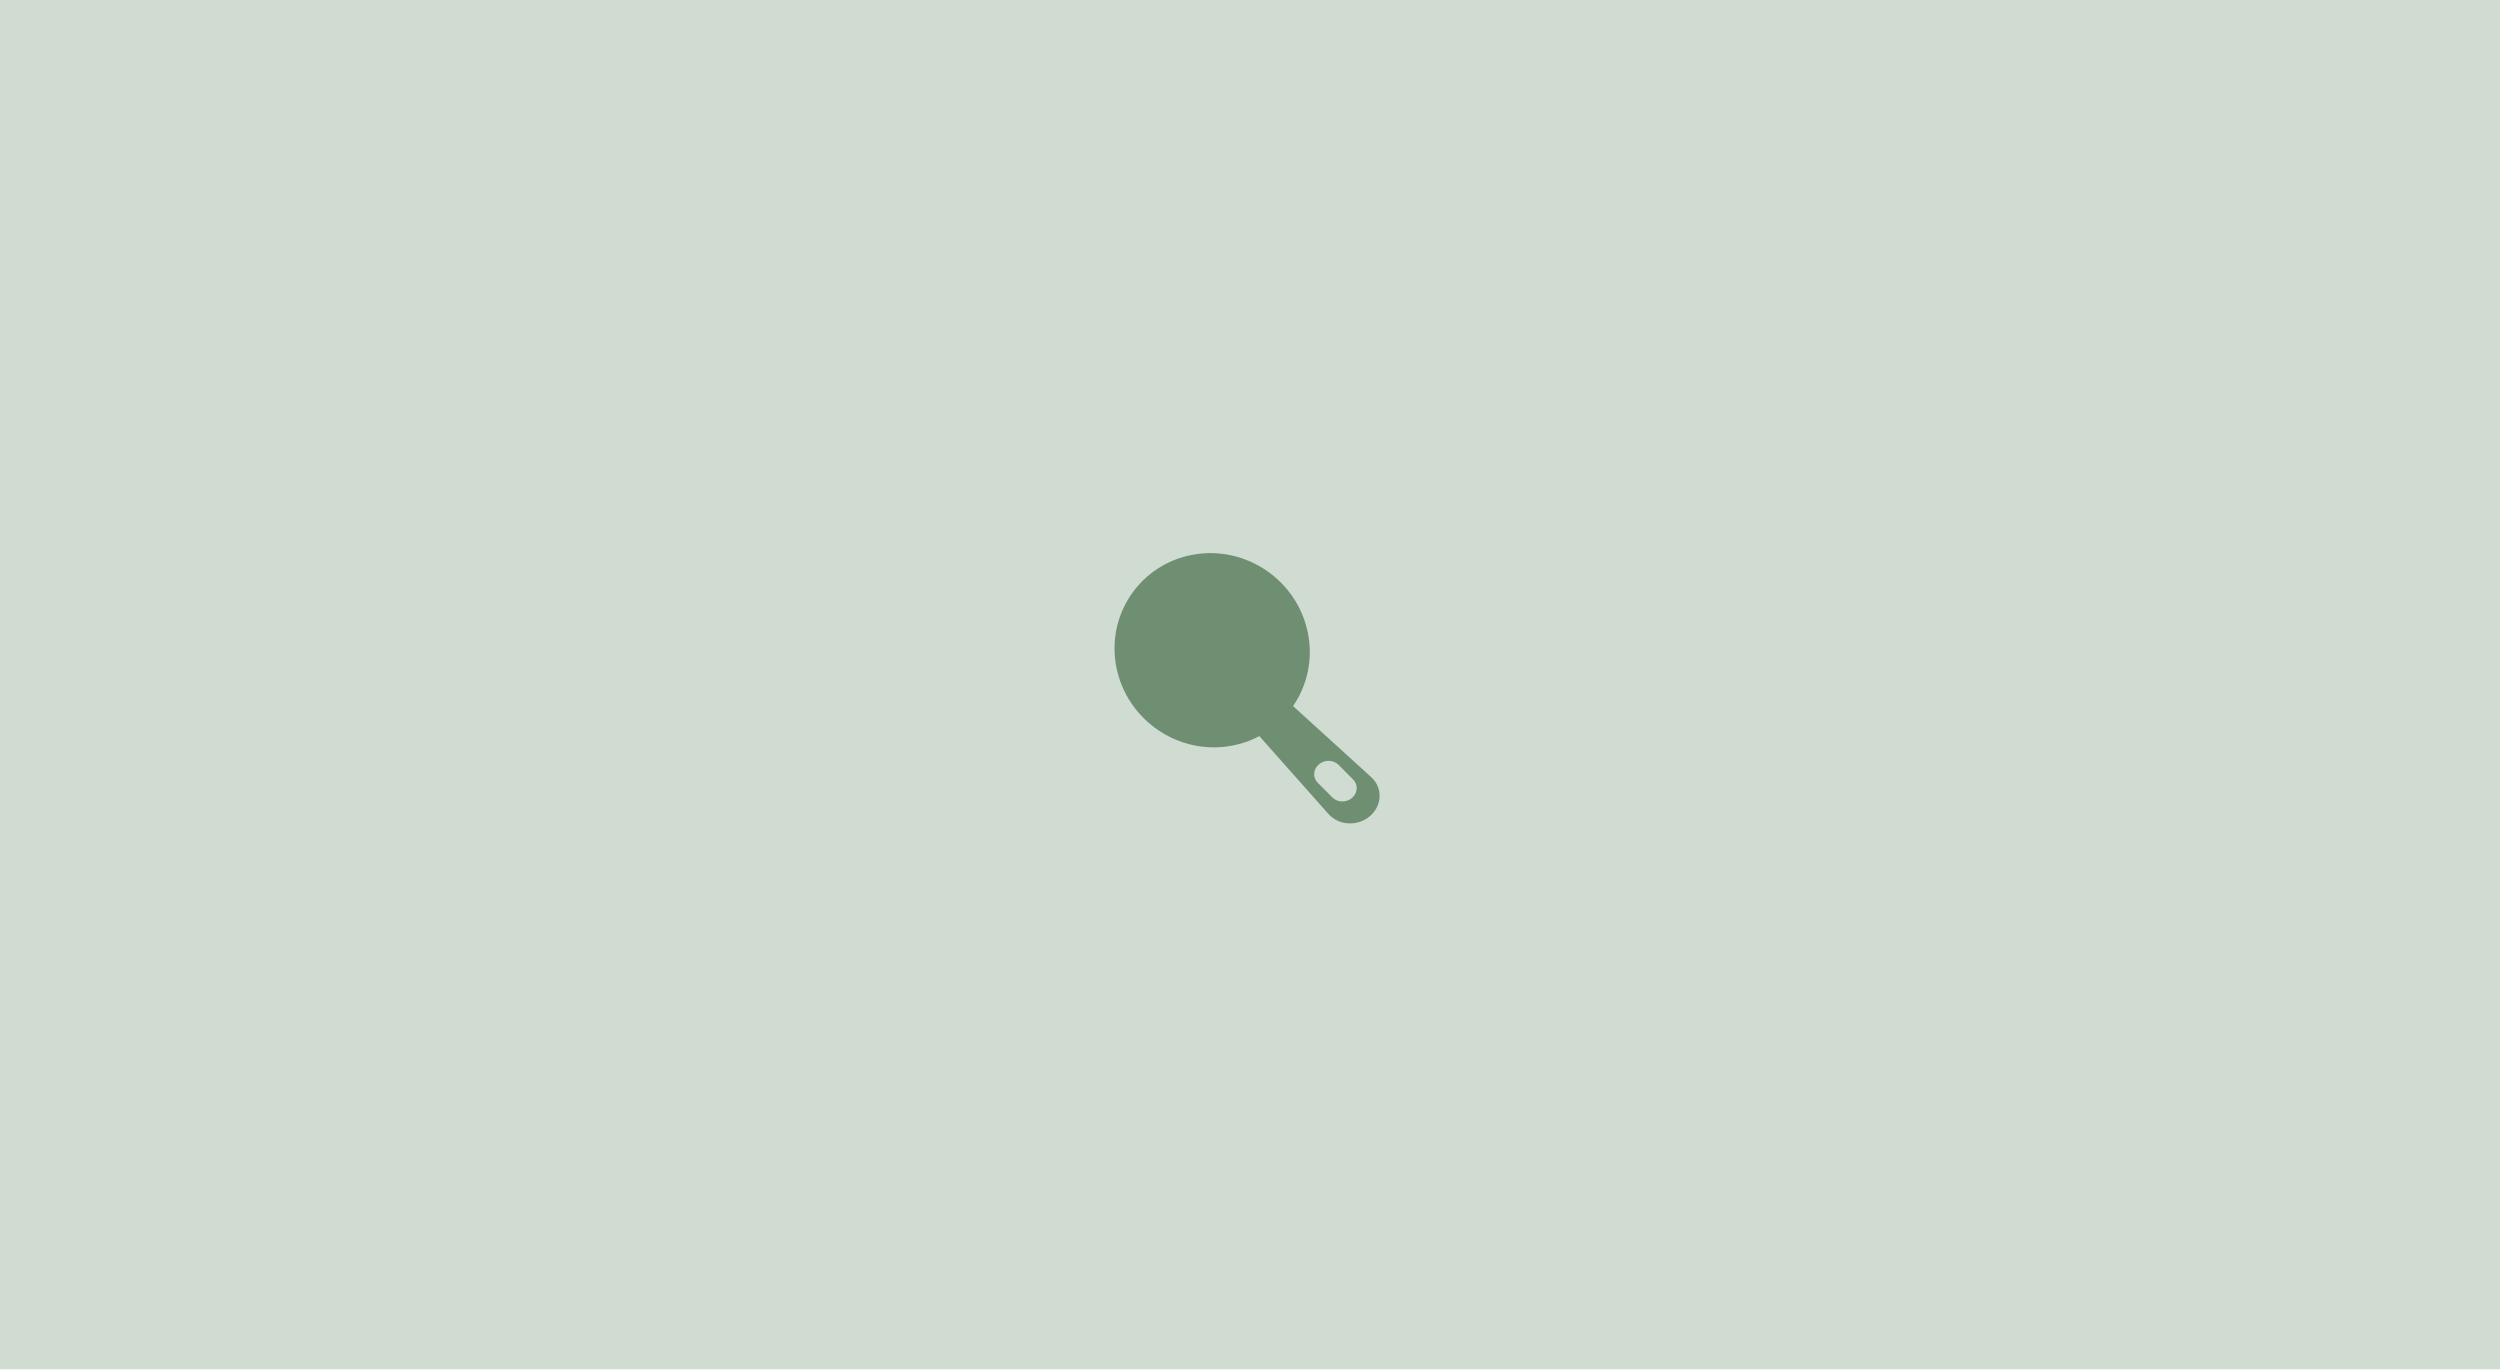
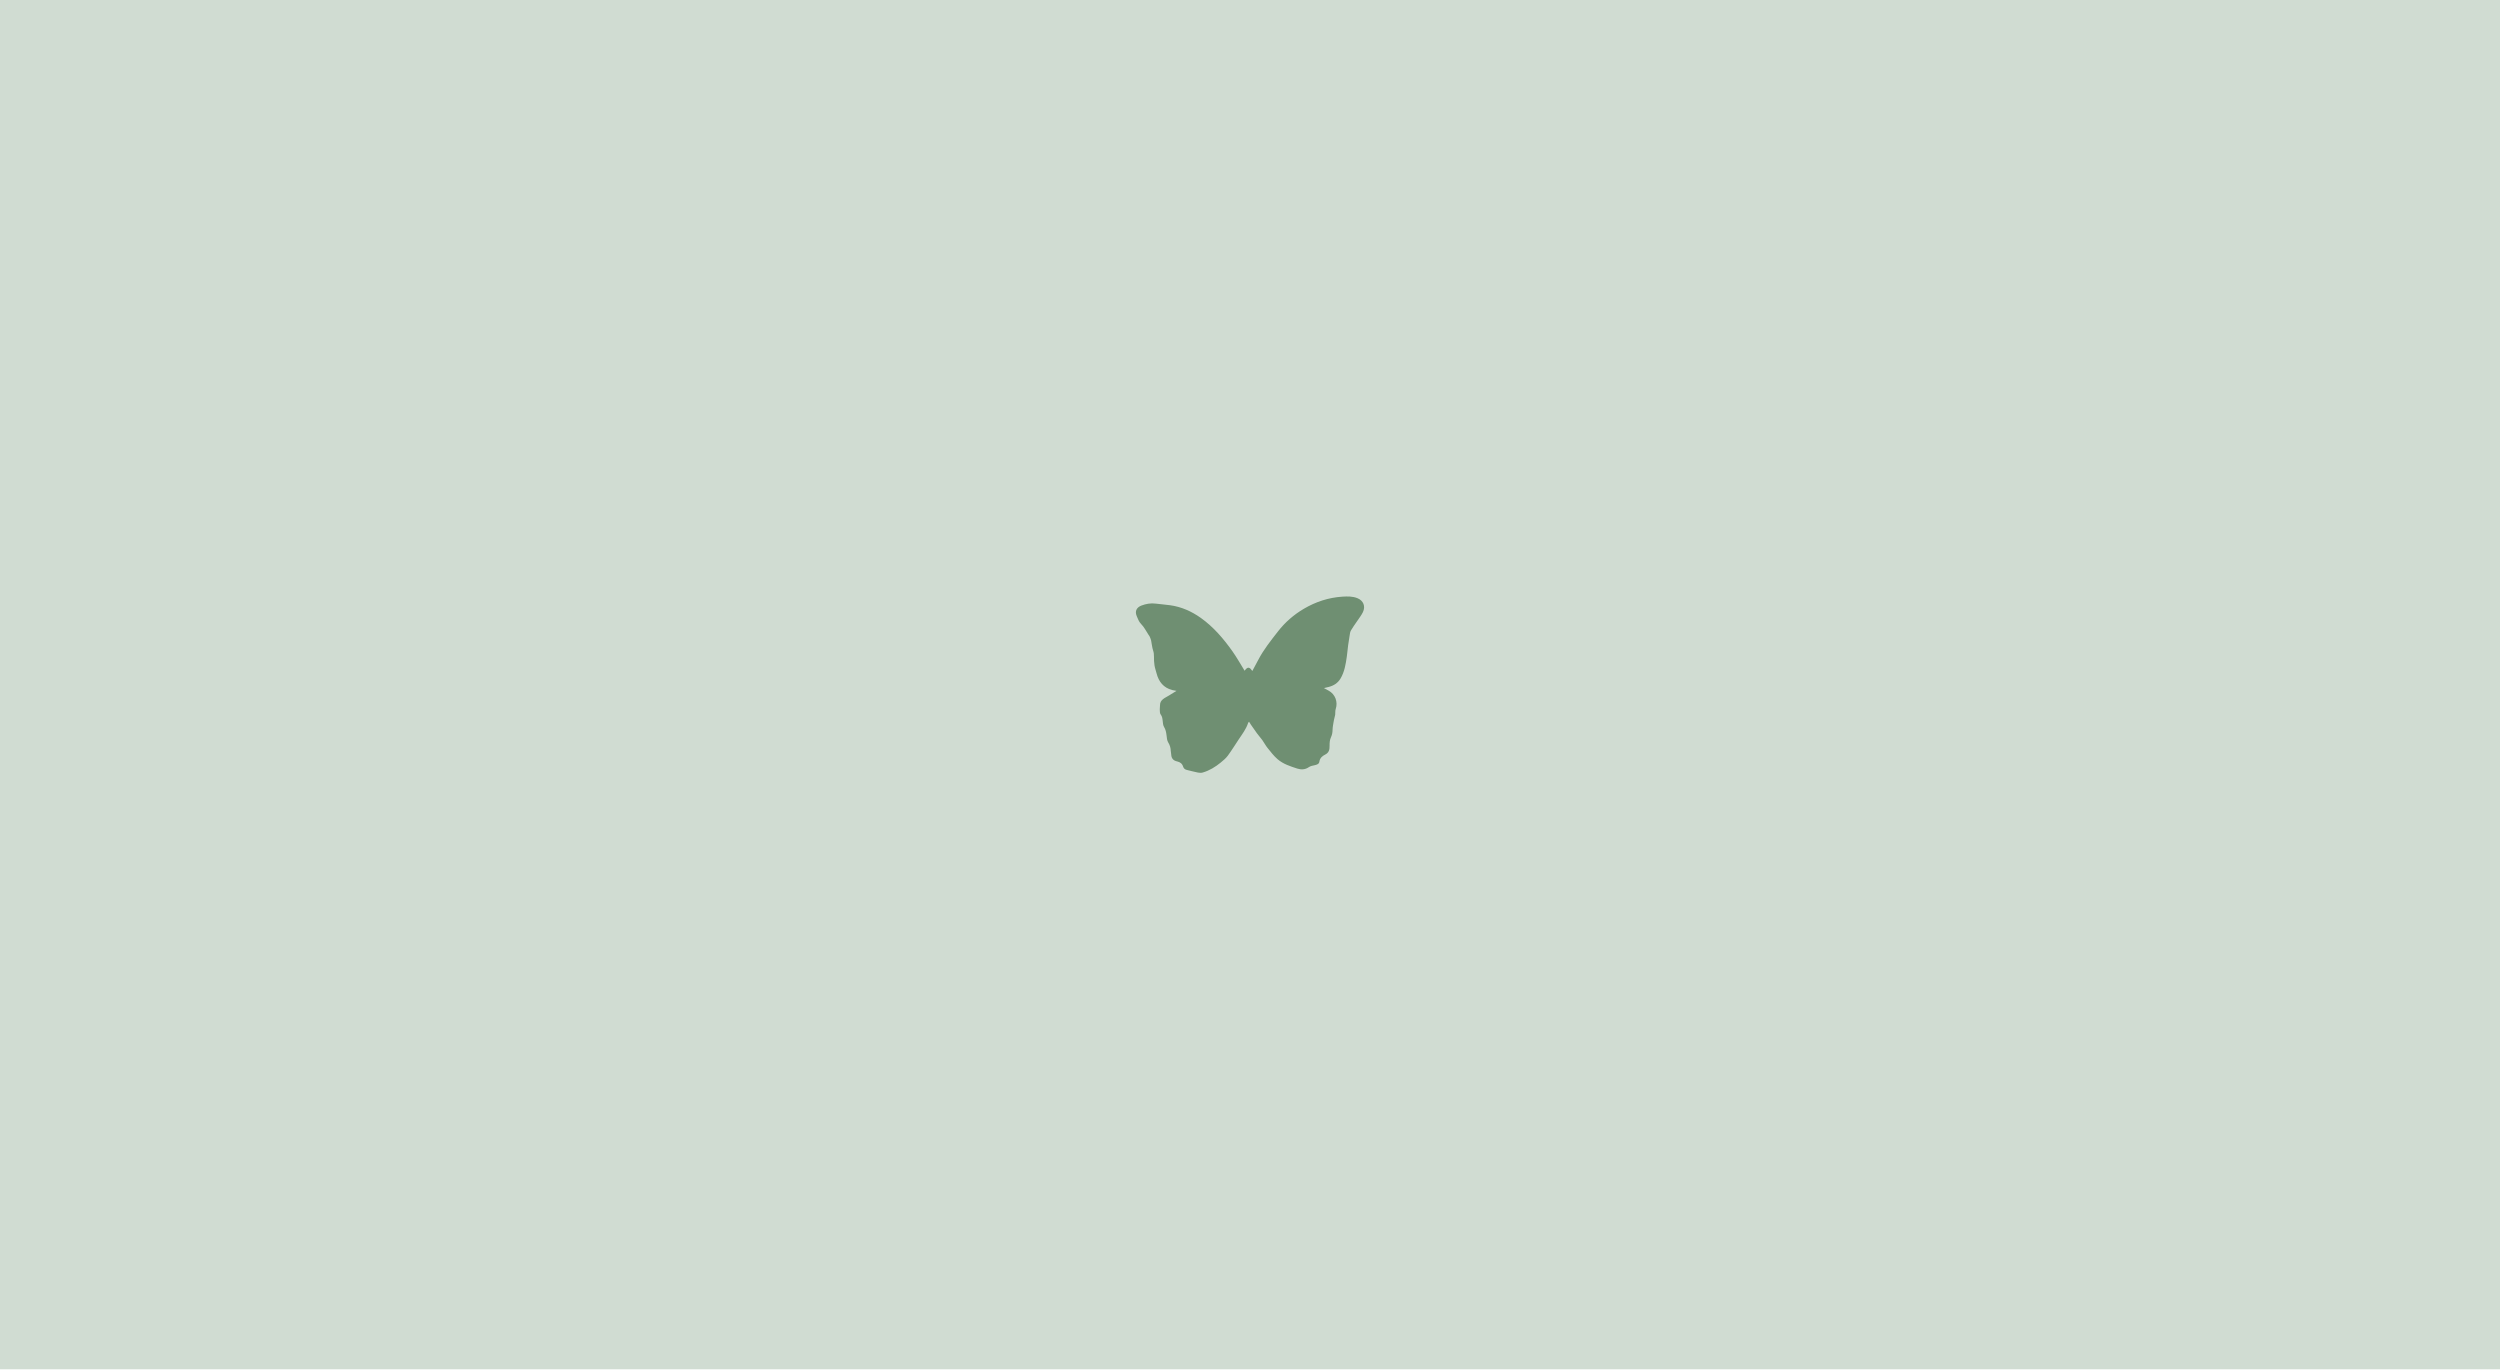
<svg xmlns="http://www.w3.org/2000/svg" width="723" height="396" viewBox="0 0 723 396" fill="none">
  <rect width="723" height="396" fill="#D0DCD2" />
-   <ellipse cx="28.157" cy="28.157" rx="28.157" ry="28.157" transform="matrix(0.991525 -0.129917 0.149061 0.988828 318.442 163.865)" fill="#6F8F72" />
-   <path fill-rule="evenodd" clip-rule="evenodd" d="M368.986 199.681C366.656 197.562 362.908 197.54 360.412 199.63C357.859 201.767 357.519 205.353 359.641 207.745L384.211 235.427C387.207 238.802 392.709 239.05 396.249 235.969C399.767 232.906 399.914 227.8 396.571 224.761L368.986 199.681ZM387.09 221.183C385.596 219.686 383.045 219.638 381.393 221.076C379.74 222.515 379.611 224.895 381.105 226.392L385.335 230.633C386.829 232.13 389.38 232.178 391.032 230.739C392.685 229.301 392.814 226.921 391.32 225.423L387.09 221.183Z" fill="#6F8F72" />
+   <path d="M340.295 199.809C339.746 199.704 339.368 199.651 339.002 199.559C336.482 198.901 335.111 197.164 334.472 194.716C334.276 193.952 334.002 193.202 333.884 192.426C333.754 191.596 333.714 190.741 333.727 189.899C333.727 189.28 333.688 188.727 333.479 188.122C333.166 187.187 333.101 186.161 332.892 185.174C332.801 184.766 332.605 184.371 332.435 183.989C332.37 183.831 332.226 183.713 332.135 183.555C331.443 182.476 330.881 181.344 329.954 180.396C329.367 179.804 329.04 178.909 328.714 178.106C328.166 176.763 328.688 175.671 330.085 175.131C331.417 174.618 332.801 174.381 334.237 174.566C335.634 174.75 337.044 174.842 338.441 175.039C341.692 175.5 344.603 176.803 347.279 178.698C350.948 181.317 353.833 184.7 356.418 188.346C357.685 190.136 358.755 192.07 359.944 193.979C360.897 192.57 361.497 193.057 362.176 194.044C362.777 192.939 363.351 191.873 363.913 190.794C365.453 187.845 367.516 185.279 369.54 182.673C371.629 179.975 374.135 177.79 377.06 176.066C380.506 174.039 384.201 172.815 388.222 172.552C389.698 172.46 391.134 172.433 392.518 172.973C394.28 173.657 394.985 175.329 394.15 177.04C393.693 177.974 393.04 178.804 392.453 179.672C391.865 180.554 391.212 181.409 390.69 182.331C390.429 182.778 390.39 183.371 390.298 183.897C390.142 184.792 389.998 185.7 389.881 186.608C389.737 187.687 389.659 188.78 389.502 189.859C389.189 192.083 388.836 194.321 387.648 196.282C386.878 197.559 385.69 198.296 384.267 198.664C383.875 198.769 383.47 198.862 382.883 198.993C383.444 199.296 383.849 199.52 384.253 199.743C386.16 200.783 386.982 203.007 386.277 205.087C386.107 205.587 386.212 206.166 386.134 206.706C386.055 207.232 385.859 207.745 385.768 208.272C385.611 209.206 385.402 210.154 385.376 211.088C385.363 211.878 385.233 212.549 384.893 213.273C384.567 213.971 384.502 214.839 384.515 215.629C384.541 216.774 384.358 217.669 383.222 218.235C382.4 218.643 381.721 219.222 381.564 220.275C381.46 220.973 380.833 221.157 380.193 221.302C379.632 221.42 379.005 221.525 378.548 221.841C377.464 222.592 376.329 222.644 375.18 222.276C373.156 221.618 371.08 220.96 369.448 219.538C368.352 218.59 367.464 217.406 366.55 216.274C365.988 215.577 365.584 214.761 365.061 214.037C364.565 213.352 363.991 212.734 363.495 212.049C362.881 211.22 362.32 210.378 361.732 209.535C361.562 209.285 361.419 209.022 361.223 208.719C361.092 208.891 360.975 208.969 360.949 209.088C360.387 210.852 359.265 212.286 358.259 213.8C357.202 215.379 356.21 217.011 355.087 218.538C354.525 219.301 353.768 219.92 353.037 220.525C351.47 221.802 349.773 222.855 347.815 223.421C347.384 223.539 346.875 223.513 346.418 223.421C345.347 223.21 344.303 222.921 343.245 222.671C342.71 222.552 342.331 222.249 342.162 221.723C341.9 220.854 341.3 220.394 340.438 220.209C339.368 219.986 338.767 219.354 338.715 218.222C338.715 217.88 338.597 217.524 338.584 217.182C338.558 216.287 338.336 215.498 337.853 214.721C337.501 214.168 337.448 213.405 337.37 212.707C337.266 211.826 337.122 211.01 336.639 210.22C336.339 209.733 336.313 209.048 336.247 208.456C336.169 207.798 336.104 207.18 335.66 206.614C335.229 206.074 335.477 204.139 335.477 203.942C335.464 202.31 336.965 201.836 338.114 201.112C338.767 200.691 339.433 200.283 340.242 199.796L340.295 199.809Z" fill="#6F8F72" />
</svg>
